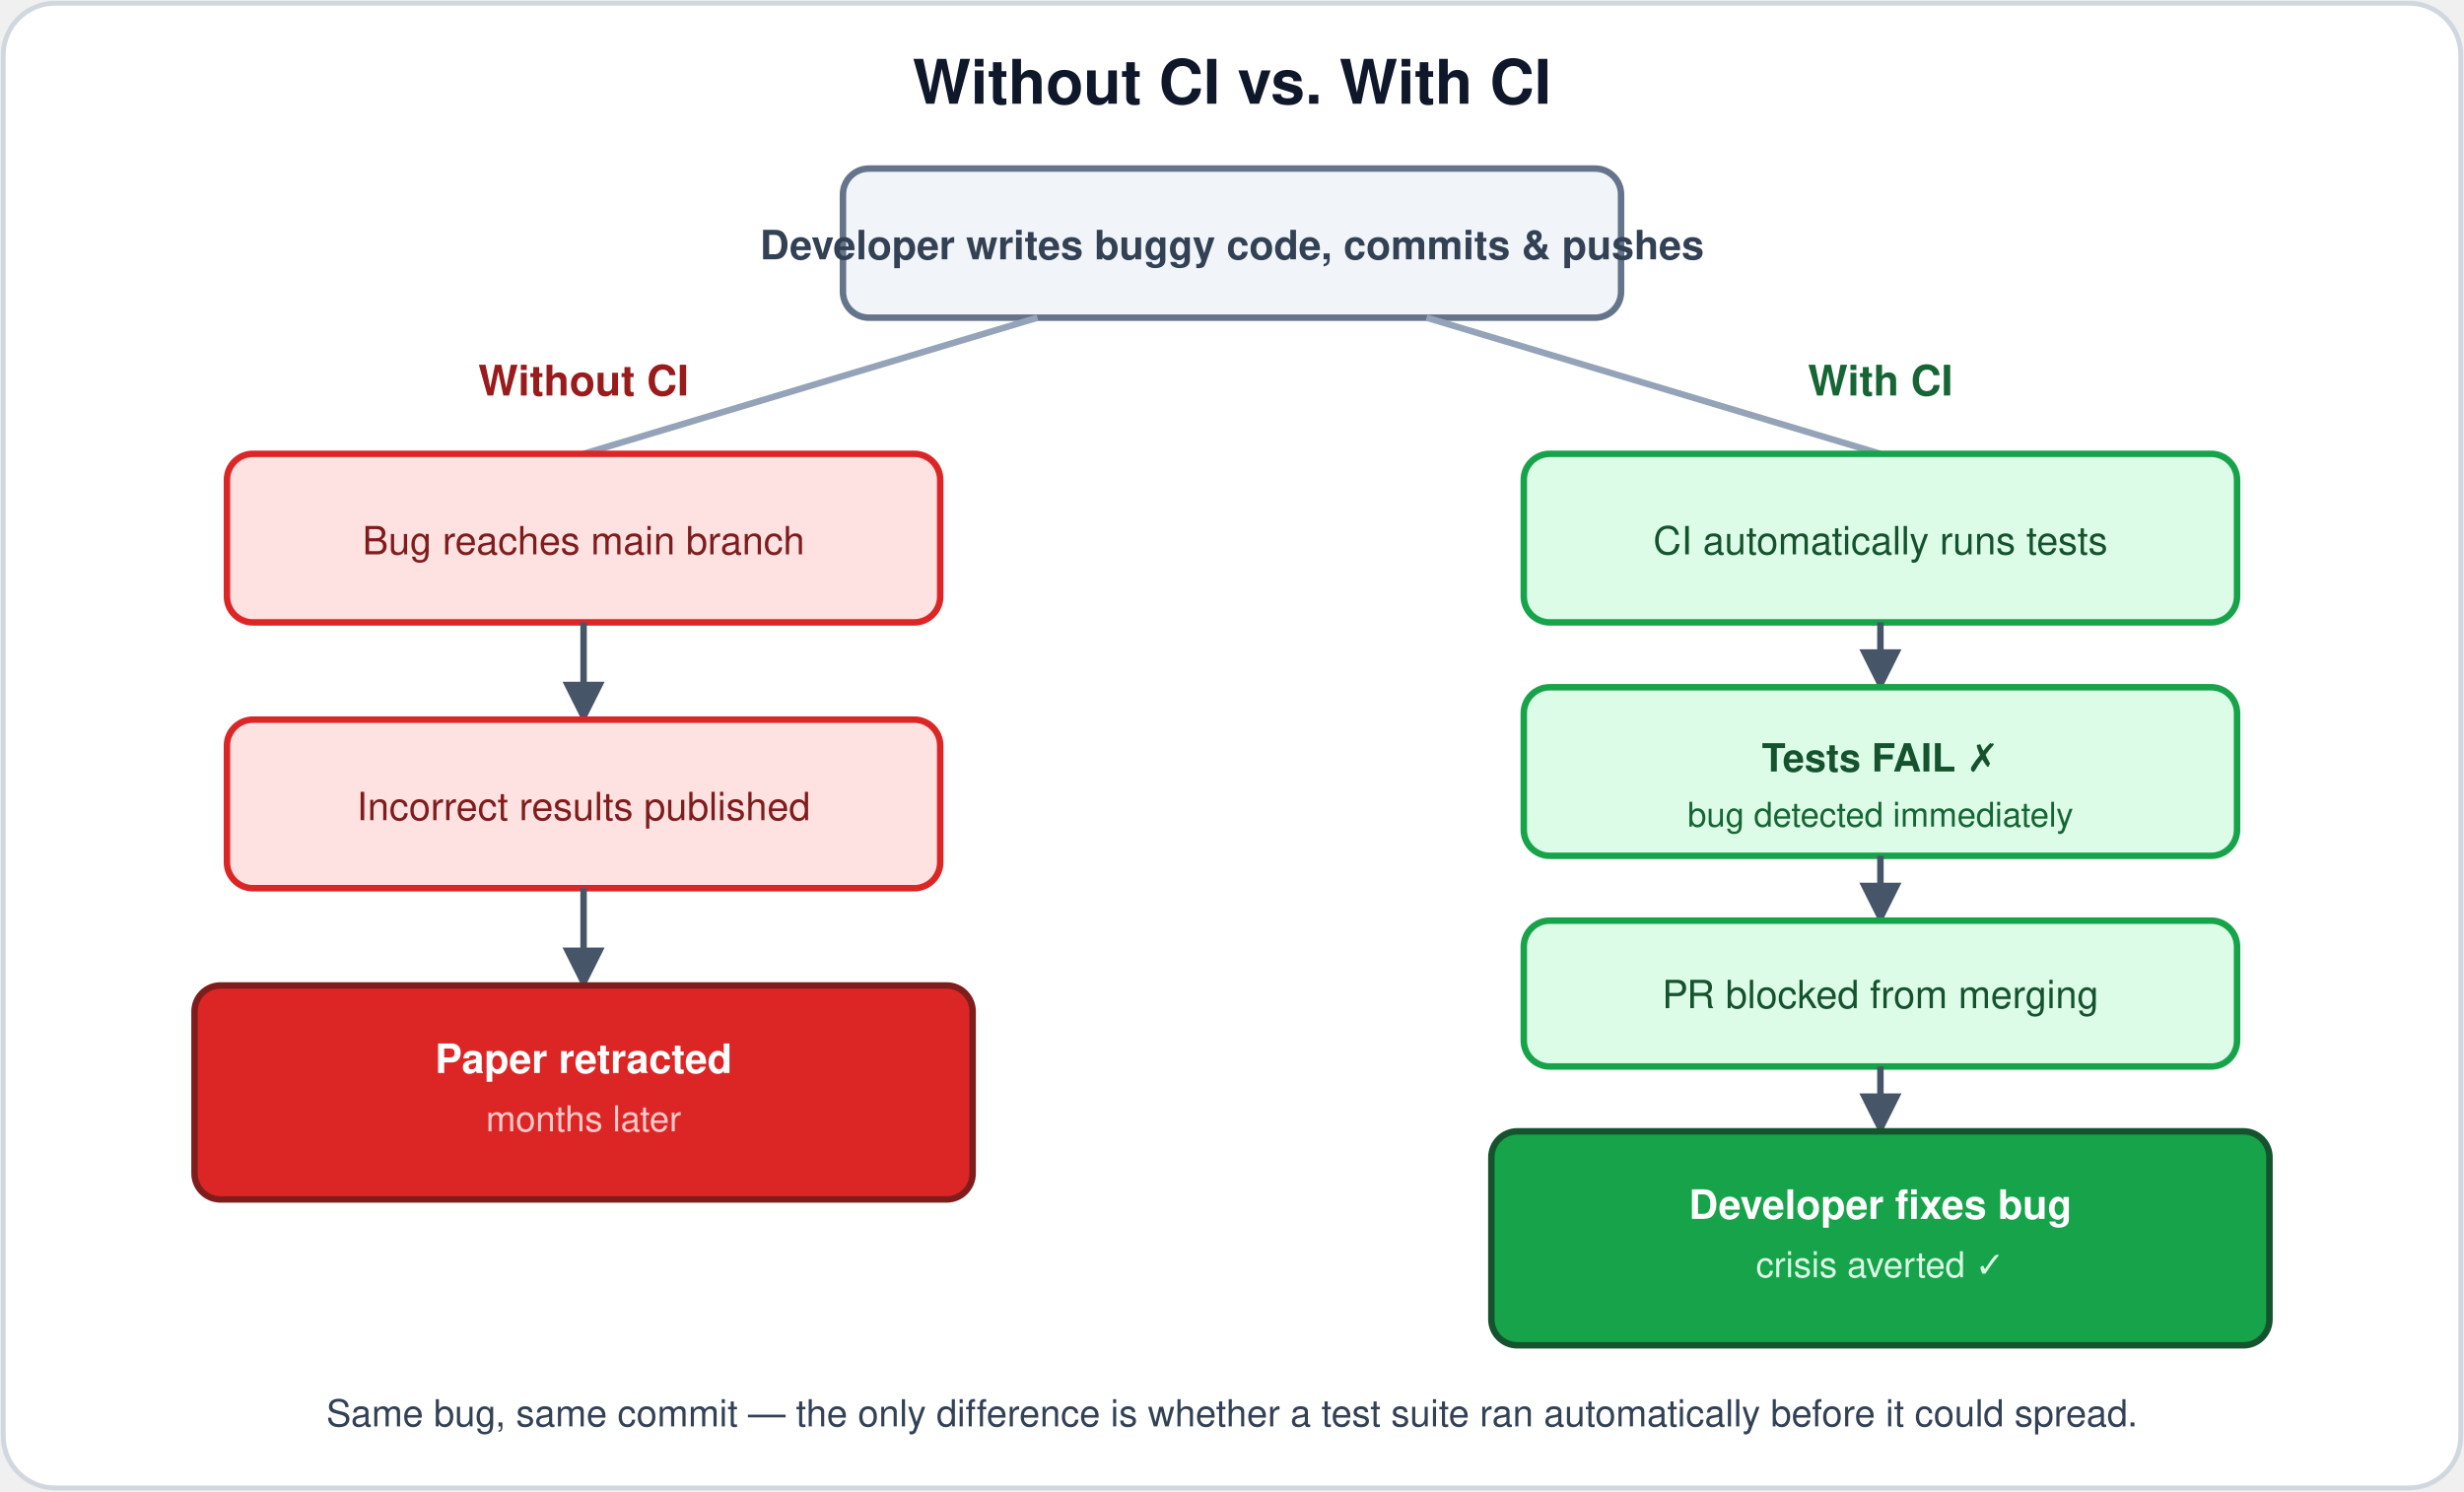
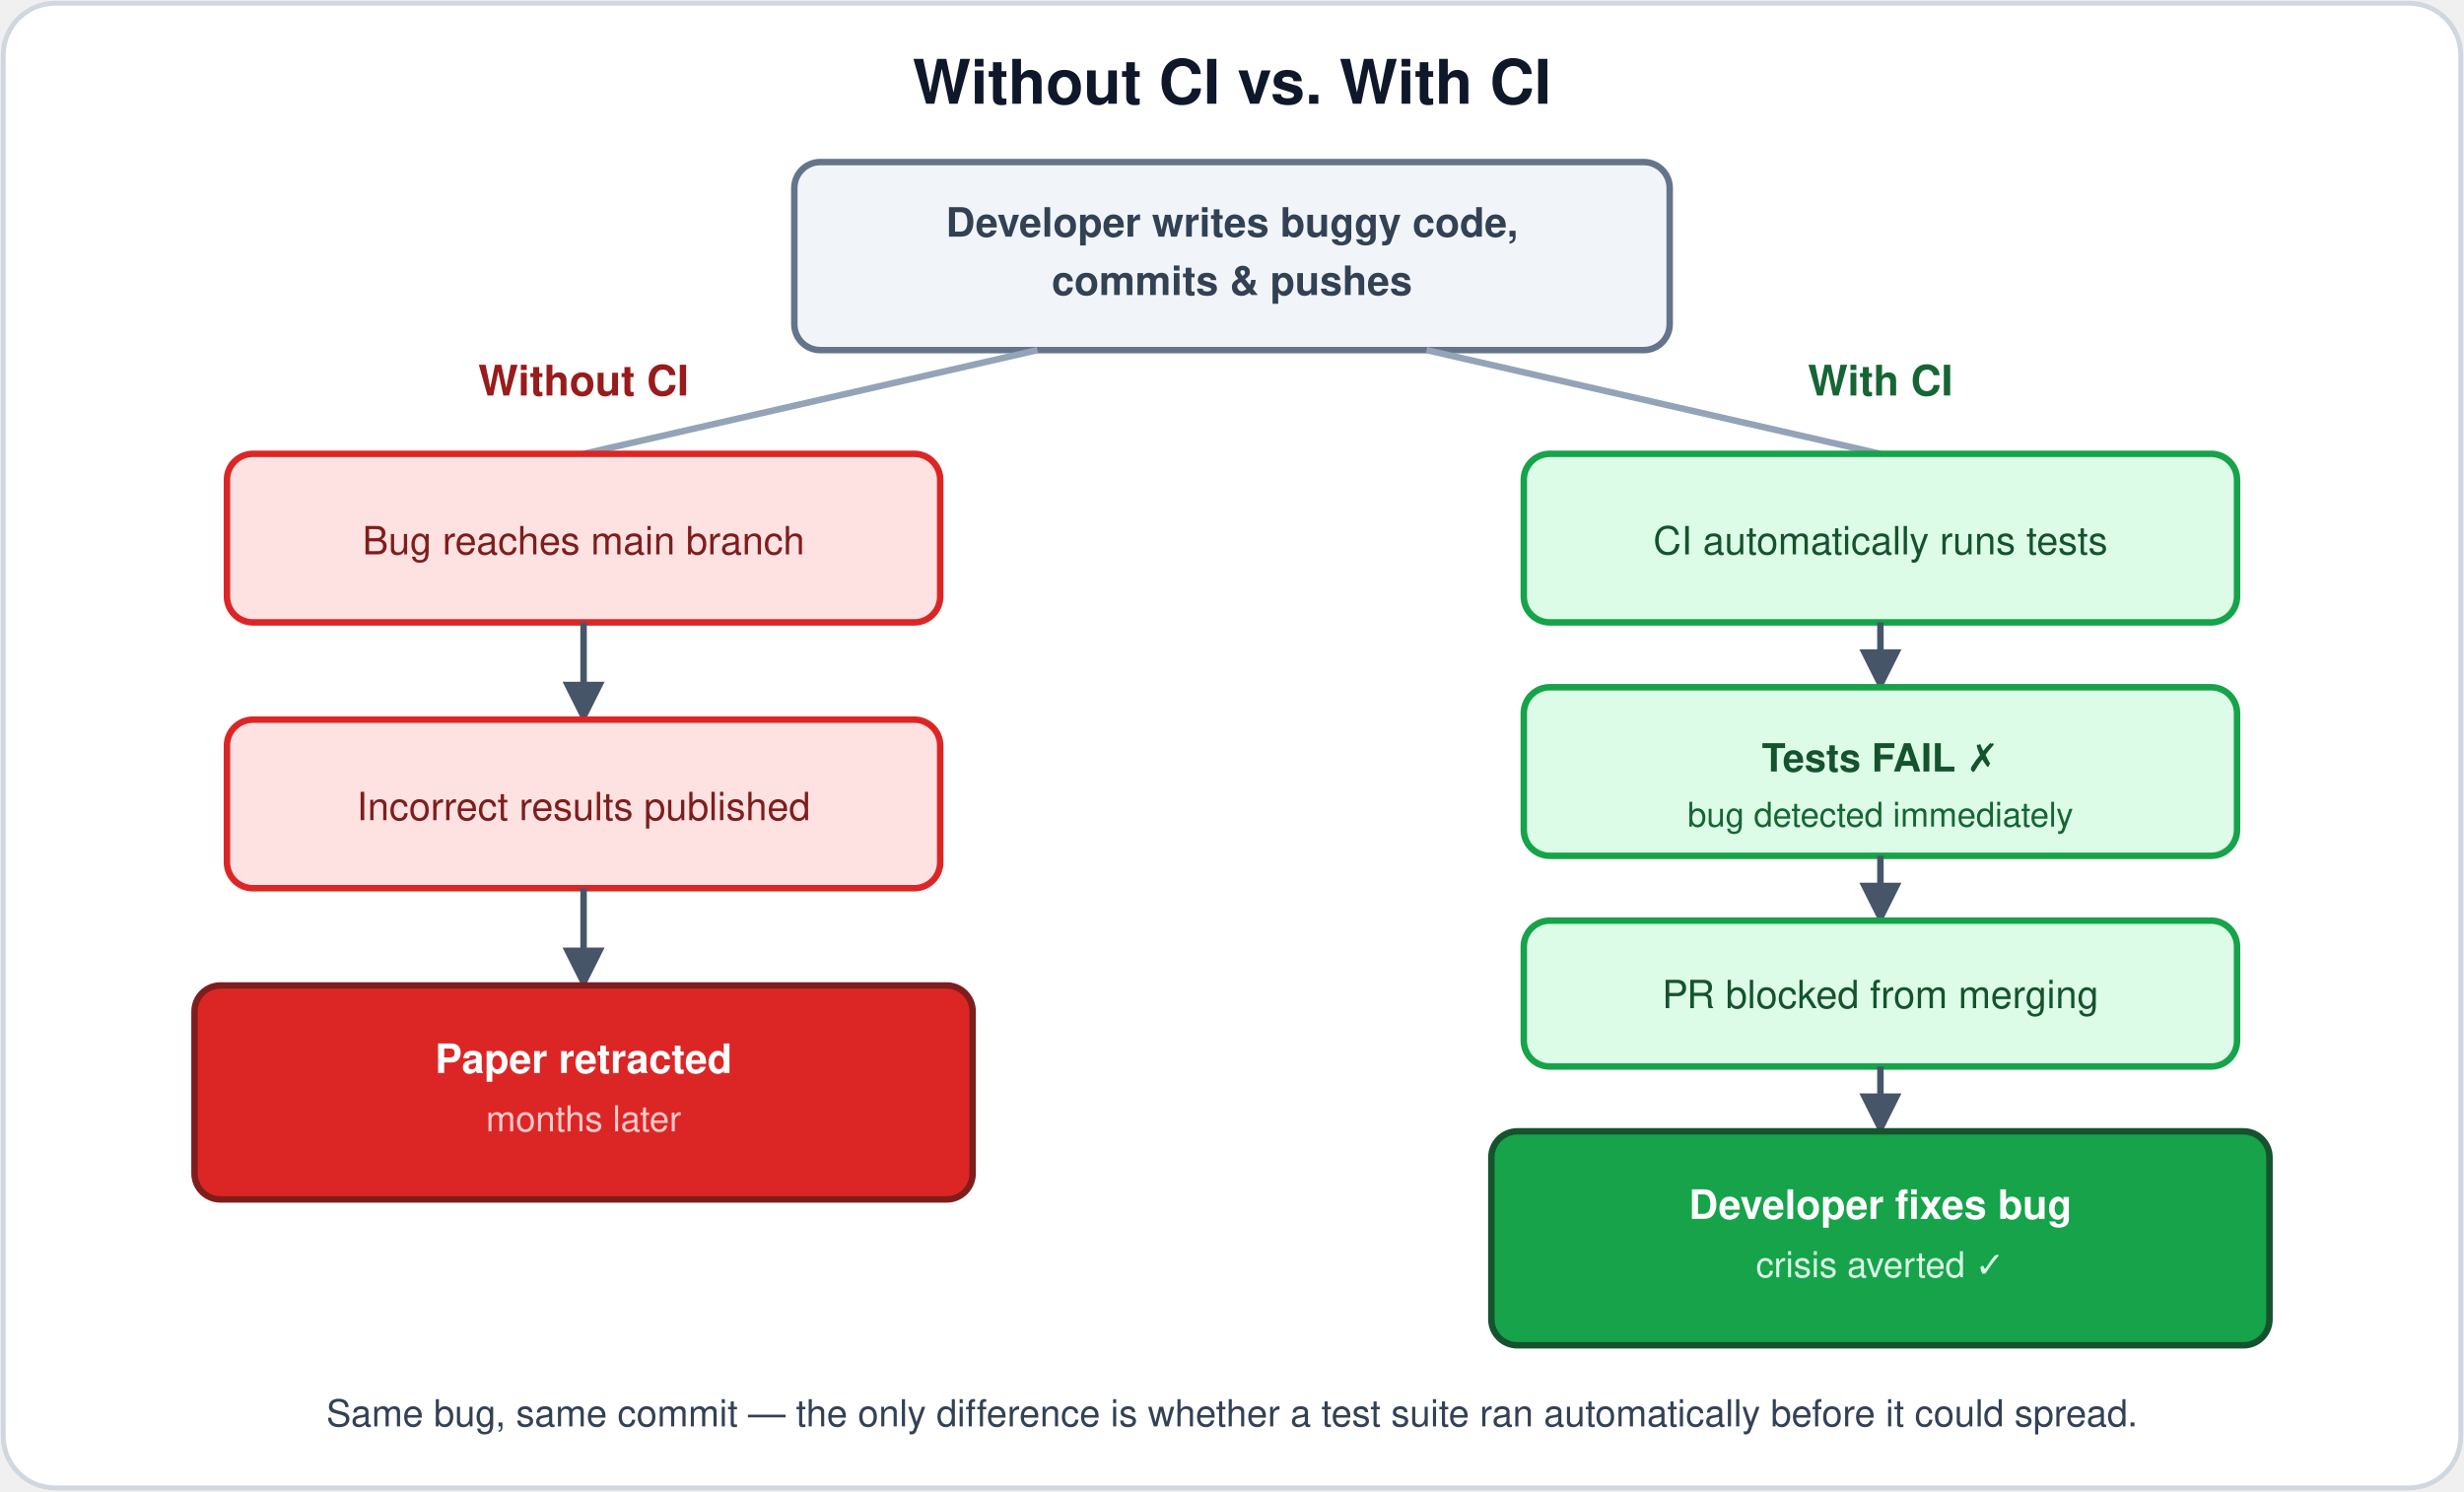
<svg xmlns="http://www.w3.org/2000/svg" viewBox="0 0 760 460" role="img" aria-label="Branching flowchart comparing the same buggy commit without CI, where the bug reaches production and the paper is later retracted, versus with CI, where tests fail immediately, the pull request is blocked, and the developer fixes the bug before it causes harm.">
  <defs>
    <marker id="arrow6" viewBox="0 0 10 10" refX="9" refY="5" markerWidth="6.5" markerHeight="6.5" orient="auto-start-reverse">
      <path d="M0,0 L10,5 L0,10 z" fill="#475569" />
    </marker>
  </defs>
  <rect x="1" y="1" width="758" height="458" rx="16" fill="#ffffff" stroke="#d0d7de" stroke-width="1.5" />
  <text x="380" y="32" text-anchor="middle" font-family="Helvetica, Arial, sans-serif" font-size="19" font-weight="700" fill="#0f172a">Without CI vs. With CI</text>
-   <rect x="260" y="52" width="240" height="46" rx="8" fill="#f1f5f9" stroke="#64748b" stroke-width="2" />
-   <text x="380" y="80" text-anchor="middle" font-family="Helvetica, Arial, sans-serif" font-size="12.5" font-weight="700" fill="#334155">Developer writes buggy code, commits &amp; pushes</text>
-   <line x1="320" y1="98" x2="180" y2="140" stroke="#94a3b8" stroke-width="2" />
-   <line x1="440" y1="98" x2="580" y2="140" stroke="#94a3b8" stroke-width="2" />
+   <rect x="245" y="50" width="270" height="58" rx="8" fill="#f1f5f9" stroke="#64748b" stroke-width="2" />
+   <text x="380" y="73" text-anchor="middle" font-family="Helvetica, Arial, sans-serif" font-size="12.5" font-weight="700" fill="#334155">Developer writes buggy code,</text>
+   <text x="380" y="91" text-anchor="middle" font-family="Helvetica, Arial, sans-serif" font-size="12.5" font-weight="700" fill="#334155">commits &amp; pushes</text>
+   <line x1="320" y1="108" x2="180" y2="140" stroke="#94a3b8" stroke-width="2" />
+   <line x1="440" y1="108" x2="580" y2="140" stroke="#94a3b8" stroke-width="2" />
  <text x="180" y="122" text-anchor="middle" font-family="Helvetica, Arial, sans-serif" font-size="13" font-weight="700" fill="#991b1b">Without CI</text>
  <text x="580" y="122" text-anchor="middle" font-family="Helvetica, Arial, sans-serif" font-size="13" font-weight="700" fill="#166534">With CI</text>
  <rect x="70" y="140" width="220" height="52" rx="8" fill="#fee2e2" stroke="#dc2626" stroke-width="2" />
  <text x="180" y="171" text-anchor="middle" font-family="Helvetica, Arial, sans-serif" font-size="12" fill="#7f1d1d">Bug reaches main branch</text>
  <line x1="180" y1="192" x2="180" y2="222" stroke="#475569" stroke-width="2" marker-end="url(#arrow6)" />
  <rect x="70" y="222" width="220" height="52" rx="8" fill="#fee2e2" stroke="#dc2626" stroke-width="2" />
  <text x="180" y="253" text-anchor="middle" font-family="Helvetica, Arial, sans-serif" font-size="12" fill="#7f1d1d">Incorrect results published</text>
  <line x1="180" y1="274" x2="180" y2="304" stroke="#475569" stroke-width="2" marker-end="url(#arrow6)" />
  <rect x="60" y="304" width="240" height="66" rx="8" fill="#dc2626" stroke="#7f1d1d" stroke-width="2" />
  <text x="180" y="331" text-anchor="middle" font-family="Helvetica, Arial, sans-serif" font-size="12.5" font-weight="700" fill="#ffffff">Paper retracted</text>
  <text x="180" y="349" text-anchor="middle" font-family="Helvetica, Arial, sans-serif" font-size="11" fill="#fecaca">months later</text>
  <rect x="470" y="140" width="220" height="52" rx="8" fill="#dcfce7" stroke="#16a34a" stroke-width="2" />
  <text x="580" y="171" text-anchor="middle" font-family="Helvetica, Arial, sans-serif" font-size="12" fill="#14532d">CI automatically runs tests</text>
  <line x1="580" y1="192" x2="580" y2="212" stroke="#475569" stroke-width="2" marker-end="url(#arrow6)" />
  <rect x="470" y="212" width="220" height="52" rx="8" fill="#dcfce7" stroke="#16a34a" stroke-width="2" />
  <text x="580" y="238" text-anchor="middle" font-family="Helvetica, Arial, sans-serif" font-size="12" font-weight="700" fill="#14532d">Tests FAIL ✗</text>
  <text x="580" y="255" text-anchor="middle" font-family="Helvetica, Arial, sans-serif" font-size="10.5" fill="#166534">bug detected immediately</text>
  <line x1="580" y1="264" x2="580" y2="284" stroke="#475569" stroke-width="2" marker-end="url(#arrow6)" />
  <rect x="470" y="284" width="220" height="45" rx="8" fill="#dcfce7" stroke="#16a34a" stroke-width="2" />
  <text x="580" y="311" text-anchor="middle" font-family="Helvetica, Arial, sans-serif" font-size="12" fill="#14532d">PR blocked from merging</text>
  <line x1="580" y1="329" x2="580" y2="349" stroke="#475569" stroke-width="2" marker-end="url(#arrow6)" />
  <rect x="460" y="349" width="240" height="66" rx="8" fill="#16a34a" stroke="#14532d" stroke-width="2" />
  <text x="580" y="376" text-anchor="middle" font-family="Helvetica, Arial, sans-serif" font-size="12.5" font-weight="700" fill="#ffffff">Developer fixes bug</text>
  <text x="580" y="394" text-anchor="middle" font-family="Helvetica, Arial, sans-serif" font-size="11" fill="#dcfce7">crisis averted ✓</text>
  <text x="380" y="440" text-anchor="middle" font-family="Helvetica, Arial, sans-serif" font-size="11.5" fill="#334155">Same bug, same commit — the only difference is whether a test suite ran automatically before it could spread.</text>
</svg>
